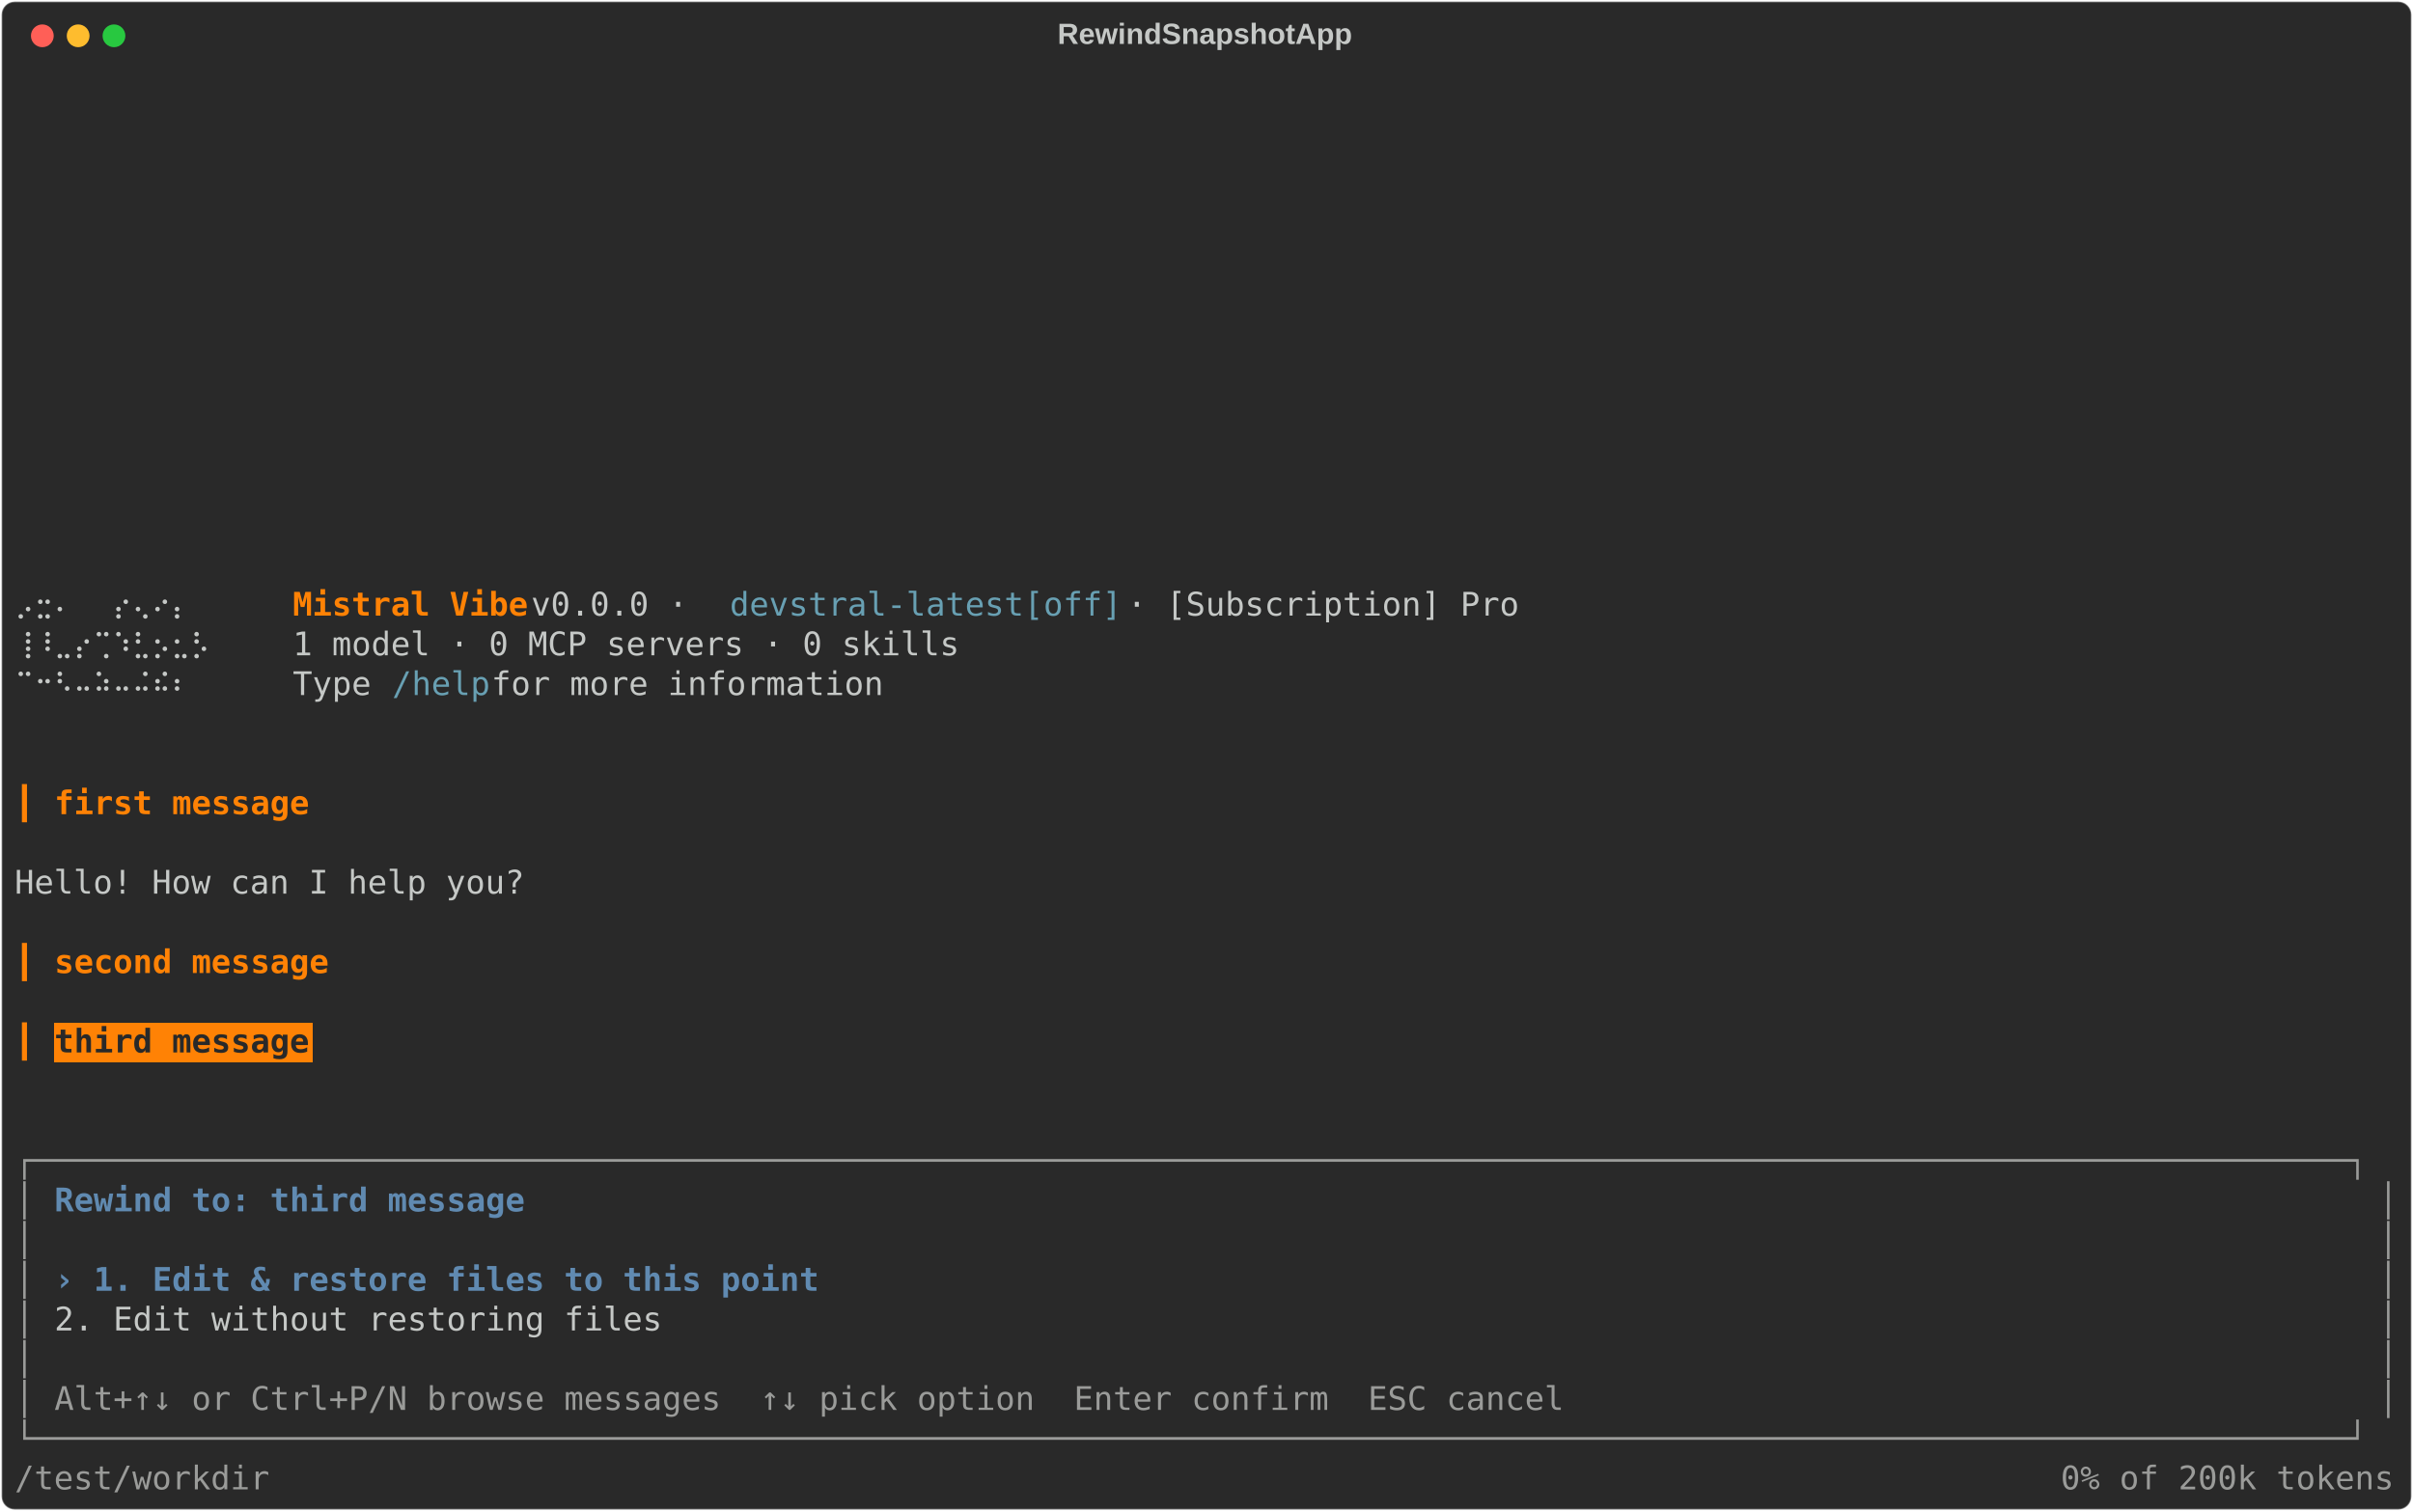
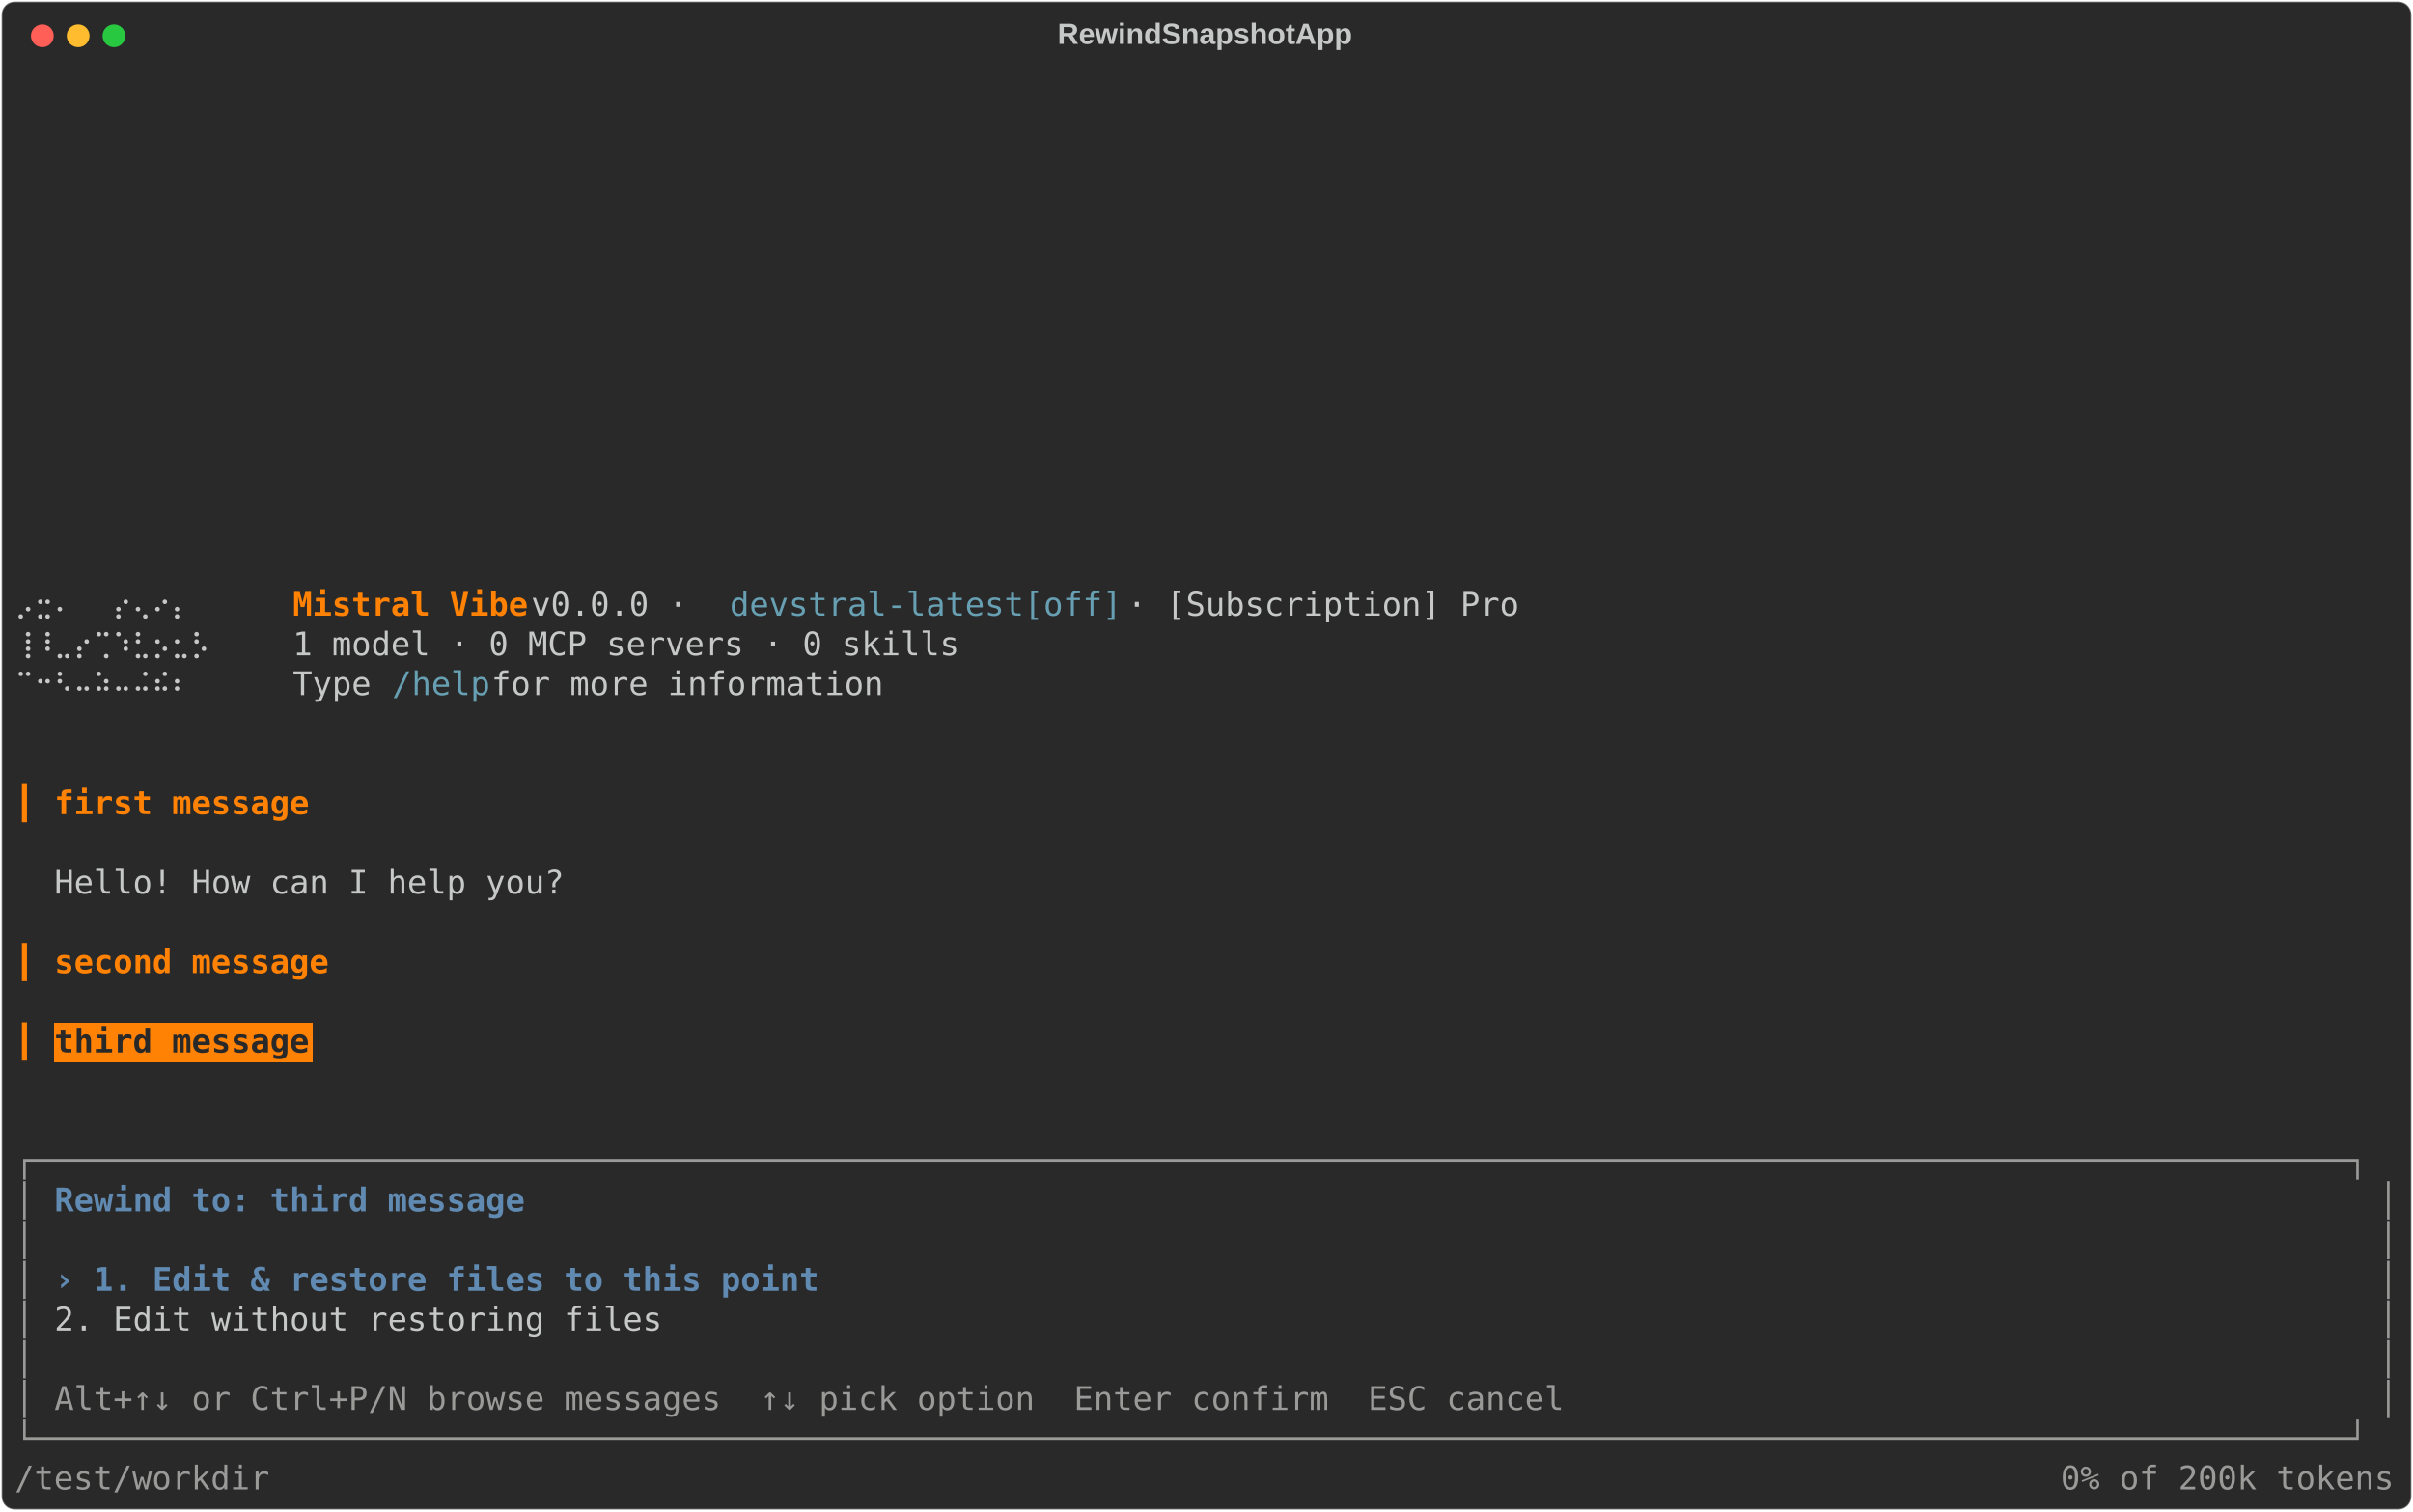
<svg xmlns="http://www.w3.org/2000/svg" class="rich-terminal" viewBox="0 0 1482 928.4">
  <style>

    @font-face {
        font-family: "Fira Code";
        src: local("FiraCode-Regular"),
                url("https://cdnjs.cloudflare.com/ajax/libs/firacode/6.2.0/woff2/FiraCode-Regular.woff2") format("woff2"),
                url("https://cdnjs.cloudflare.com/ajax/libs/firacode/6.2.0/woff/FiraCode-Regular.woff") format("woff");
        font-style: normal;
        font-weight: 400;
    }
    @font-face {
        font-family: "Fira Code";
        src: local("FiraCode-Bold"),
                url("https://cdnjs.cloudflare.com/ajax/libs/firacode/6.2.0/woff2/FiraCode-Bold.woff2") format("woff2"),
                url("https://cdnjs.cloudflare.com/ajax/libs/firacode/6.2.0/woff/FiraCode-Bold.woff") format("woff");
        font-style: bold;
        font-weight: 700;
    }

    .terminal-matrix {
        font-family: Fira Code, monospace;
        font-size: 20px;
        line-height: 24.4px;
        font-variant-east-asian: full-width;
    }

    .terminal-title {
        font-size: 18px;
        font-weight: bold;
        font-family: arial;
    }

    .terminal-r1 { fill: #c5c8c6 }
.terminal-r2 { fill: #ff8205;font-weight: bold }
.terminal-r3 { fill: #68a0b3 }
.terminal-r4 { fill: #ff8205 }
.terminal-r5 { fill: #292929;font-weight: bold }
.terminal-r6 { fill: #9a9b99 }
.terminal-r7 { fill: #608ab1;font-weight: bold }
    </style>
  <defs>
    <clipPath id="terminal-clip-terminal">
      <rect x="0" y="0" width="1463.0" height="877.4" />
    </clipPath>
    <clipPath id="terminal-line-0">
      <rect x="0" y="1.5" width="1464" height="24.65" />
    </clipPath>
    <clipPath id="terminal-line-1">
      <rect x="0" y="25.9" width="1464" height="24.65" />
    </clipPath>
    <clipPath id="terminal-line-2">
      <rect x="0" y="50.3" width="1464" height="24.65" />
    </clipPath>
    <clipPath id="terminal-line-3">
      <rect x="0" y="74.7" width="1464" height="24.65" />
    </clipPath>
    <clipPath id="terminal-line-4">
      <rect x="0" y="99.1" width="1464" height="24.65" />
    </clipPath>
    <clipPath id="terminal-line-5">
      <rect x="0" y="123.5" width="1464" height="24.65" />
    </clipPath>
    <clipPath id="terminal-line-6">
      <rect x="0" y="147.9" width="1464" height="24.65" />
    </clipPath>
    <clipPath id="terminal-line-7">
      <rect x="0" y="172.3" width="1464" height="24.65" />
    </clipPath>
    <clipPath id="terminal-line-8">
      <rect x="0" y="196.7" width="1464" height="24.65" />
    </clipPath>
    <clipPath id="terminal-line-9">
      <rect x="0" y="221.1" width="1464" height="24.65" />
    </clipPath>
    <clipPath id="terminal-line-10">
      <rect x="0" y="245.5" width="1464" height="24.65" />
    </clipPath>
    <clipPath id="terminal-line-11">
      <rect x="0" y="269.9" width="1464" height="24.65" />
    </clipPath>
    <clipPath id="terminal-line-12">
      <rect x="0" y="294.3" width="1464" height="24.65" />
    </clipPath>
    <clipPath id="terminal-line-13">
      <rect x="0" y="318.7" width="1464" height="24.65" />
    </clipPath>
    <clipPath id="terminal-line-14">
      <rect x="0" y="343.1" width="1464" height="24.65" />
    </clipPath>
    <clipPath id="terminal-line-15">
      <rect x="0" y="367.5" width="1464" height="24.65" />
    </clipPath>
    <clipPath id="terminal-line-16">
      <rect x="0" y="391.9" width="1464" height="24.65" />
    </clipPath>
    <clipPath id="terminal-line-17">
      <rect x="0" y="416.3" width="1464" height="24.65" />
    </clipPath>
    <clipPath id="terminal-line-18">
      <rect x="0" y="440.7" width="1464" height="24.65" />
    </clipPath>
    <clipPath id="terminal-line-19">
      <rect x="0" y="465.1" width="1464" height="24.65" />
    </clipPath>
    <clipPath id="terminal-line-20">
      <rect x="0" y="489.5" width="1464" height="24.65" />
    </clipPath>
    <clipPath id="terminal-line-21">
      <rect x="0" y="513.9" width="1464" height="24.65" />
    </clipPath>
    <clipPath id="terminal-line-22">
      <rect x="0" y="538.3" width="1464" height="24.65" />
    </clipPath>
    <clipPath id="terminal-line-23">
      <rect x="0" y="562.7" width="1464" height="24.65" />
    </clipPath>
    <clipPath id="terminal-line-24">
      <rect x="0" y="587.1" width="1464" height="24.65" />
    </clipPath>
    <clipPath id="terminal-line-25">
      <rect x="0" y="611.5" width="1464" height="24.65" />
    </clipPath>
    <clipPath id="terminal-line-26">
      <rect x="0" y="635.9" width="1464" height="24.65" />
    </clipPath>
    <clipPath id="terminal-line-27">
      <rect x="0" y="660.3" width="1464" height="24.65" />
    </clipPath>
    <clipPath id="terminal-line-28">
      <rect x="0" y="684.7" width="1464" height="24.65" />
    </clipPath>
    <clipPath id="terminal-line-29">
      <rect x="0" y="709.1" width="1464" height="24.65" />
    </clipPath>
    <clipPath id="terminal-line-30">
      <rect x="0" y="733.5" width="1464" height="24.65" />
    </clipPath>
    <clipPath id="terminal-line-31">
      <rect x="0" y="757.9" width="1464" height="24.65" />
    </clipPath>
    <clipPath id="terminal-line-32">
      <rect x="0" y="782.3" width="1464" height="24.65" />
    </clipPath>
    <clipPath id="terminal-line-33">
      <rect x="0" y="806.7" width="1464" height="24.65" />
    </clipPath>
    <clipPath id="terminal-line-34">
      <rect x="0" y="831.1" width="1464" height="24.65" />
    </clipPath>
  </defs>
  <rect fill="#292929" stroke="rgba(255,255,255,0.35)" stroke-width="1" x="1" y="1" width="1480" height="926.4" rx="8" />
  <text class="terminal-title" fill="#c5c8c6" text-anchor="middle" x="740" y="27">RewindSnapshotApp</text>
  <g transform="translate(26,22)">
    <circle cx="0" cy="0" r="7" fill="#ff5f57" />
    <circle cx="22" cy="0" r="7" fill="#febc2e" />
    <circle cx="44" cy="0" r="7" fill="#28c840" />
  </g>
  <g transform="translate(9, 41)" clip-path="url(#terminal-clip-terminal)">
    <rect fill="#ff8205" x="24.4" y="587.1" width="158.6" height="24.65" shape-rendering="crispEdges" />
    <g class="terminal-matrix">
      <text class="terminal-r1" x="1464" y="20" textLength="12.2" clip-path="url(#terminal-line-0)">
</text>
      <text class="terminal-r1" x="1464" y="44.4" textLength="12.2" clip-path="url(#terminal-line-1)">
</text>
      <text class="terminal-r1" x="1464" y="68.8" textLength="12.2" clip-path="url(#terminal-line-2)">
</text>
      <text class="terminal-r1" x="1464" y="93.2" textLength="12.2" clip-path="url(#terminal-line-3)">
</text>
      <text class="terminal-r1" x="1464" y="117.6" textLength="12.2" clip-path="url(#terminal-line-4)">
</text>
      <text class="terminal-r1" x="1464" y="142" textLength="12.2" clip-path="url(#terminal-line-5)">
</text>
      <text class="terminal-r1" x="1464" y="166.4" textLength="12.2" clip-path="url(#terminal-line-6)">
</text>
      <text class="terminal-r1" x="1464" y="190.8" textLength="12.2" clip-path="url(#terminal-line-7)">
</text>
      <text class="terminal-r1" x="1464" y="215.2" textLength="12.2" clip-path="url(#terminal-line-8)">
</text>
      <text class="terminal-r1" x="1464" y="239.6" textLength="12.2" clip-path="url(#terminal-line-9)">
</text>
      <text class="terminal-r1" x="1464" y="264" textLength="12.2" clip-path="url(#terminal-line-10)">
</text>
      <text class="terminal-r1" x="1464" y="288.4" textLength="12.2" clip-path="url(#terminal-line-11)">
</text>
      <text class="terminal-r1" x="1464" y="312.8" textLength="12.2" clip-path="url(#terminal-line-12)">
</text>
      <text class="terminal-r1" x="0" y="337.2" textLength="134.2" clip-path="url(#terminal-line-13)">  ⡠⣒⠄  ⡔⢄⠔⡄</text>
      <text class="terminal-r2" x="170.8" y="337.2" textLength="146.4" clip-path="url(#terminal-line-13)">Mistral Vibe</text>
      <text class="terminal-r1" x="317.2" y="337.2" textLength="122" clip-path="url(#terminal-line-13)"> v0.0.0 · </text>
      <text class="terminal-r3" x="439.2" y="337.2" textLength="244" clip-path="url(#terminal-line-13)">devstral-latest[off]</text>
      <text class="terminal-r1" x="683.2" y="337.2" textLength="256.2" clip-path="url(#terminal-line-13)"> · [Subscription] Pro</text>
      <text class="terminal-r1" x="1464" y="337.2" textLength="12.2" clip-path="url(#terminal-line-13)">
</text>
      <text class="terminal-r1" x="0" y="361.6" textLength="134.2" clip-path="url(#terminal-line-14)"> ⢸⠸⣀⡔⢉⠱⣃⡢⣂⡣</text>
      <text class="terminal-r1" x="170.8" y="361.6" textLength="414.8" clip-path="url(#terminal-line-14)">1 model · 0 MCP servers · 0 skills</text>
      <text class="terminal-r1" x="1464" y="361.6" textLength="12.2" clip-path="url(#terminal-line-14)">
</text>
      <text class="terminal-r1" x="0" y="386" textLength="134.2" clip-path="url(#terminal-line-15)">  ⠉⠒⠣⠤⠵⠤⠬⠮⠆</text>
      <text class="terminal-r1" x="170.8" y="386" textLength="61" clip-path="url(#terminal-line-15)">Type </text>
      <text class="terminal-r3" x="231.8" y="386" textLength="61" clip-path="url(#terminal-line-15)">/help</text>
      <text class="terminal-r1" x="292.8" y="386" textLength="256.2" clip-path="url(#terminal-line-15)"> for more information</text>
      <text class="terminal-r1" x="1464" y="386" textLength="12.2" clip-path="url(#terminal-line-15)">
</text>
      <text class="terminal-r1" x="1464" y="410.4" textLength="12.2" clip-path="url(#terminal-line-16)">
</text>
      <text class="terminal-r1" x="1464" y="434.8" textLength="12.2" clip-path="url(#terminal-line-17)">
</text>
      <text class="terminal-r4" x="0" y="459.2" textLength="12.2" clip-path="url(#terminal-line-18)">┃</text>
      <text class="terminal-r2" x="24.4" y="459.2" textLength="158.6" clip-path="url(#terminal-line-18)">first message</text>
      <text class="terminal-r1" x="1464" y="459.2" textLength="12.2" clip-path="url(#terminal-line-18)">
</text>
      <text class="terminal-r1" x="1464" y="483.6" textLength="12.2" clip-path="url(#terminal-line-19)">
</text>
-       <text class="terminal-r1" x="0" y="508" textLength="317.2" clip-path="url(#terminal-line-20)">Hello! How can I help you?</text>
+       <text class="terminal-r1" x="24.4" y="508" textLength="317.2" clip-path="url(#terminal-line-20)">Hello! How can I help you?</text>
      <text class="terminal-r1" x="1464" y="508" textLength="12.2" clip-path="url(#terminal-line-20)">
</text>
      <text class="terminal-r1" x="1464" y="532.4" textLength="12.2" clip-path="url(#terminal-line-21)">
</text>
      <text class="terminal-r4" x="0" y="556.8" textLength="12.2" clip-path="url(#terminal-line-22)">┃</text>
      <text class="terminal-r2" x="24.4" y="556.8" textLength="170.8" clip-path="url(#terminal-line-22)">second message</text>
      <text class="terminal-r1" x="1464" y="556.8" textLength="12.2" clip-path="url(#terminal-line-22)">
</text>
      <text class="terminal-r1" x="1464" y="581.2" textLength="12.2" clip-path="url(#terminal-line-23)">
</text>
      <text class="terminal-r4" x="0" y="605.6" textLength="12.2" clip-path="url(#terminal-line-24)">┃</text>
      <text class="terminal-r5" x="24.4" y="605.6" textLength="158.6" clip-path="url(#terminal-line-24)">third message</text>
      <text class="terminal-r1" x="1464" y="605.6" textLength="12.2" clip-path="url(#terminal-line-24)">
</text>
      <text class="terminal-r1" x="1464" y="630" textLength="12.2" clip-path="url(#terminal-line-25)">
</text>
      <text class="terminal-r1" x="1464" y="654.4" textLength="12.2" clip-path="url(#terminal-line-26)">
</text>
      <text class="terminal-r6" x="0" y="678.8" textLength="1464" clip-path="url(#terminal-line-27)">┌──────────────────────────────────────────────────────────────────────────────────────────────────────────────────────┐</text>
      <text class="terminal-r1" x="1464" y="678.8" textLength="12.2" clip-path="url(#terminal-line-27)">
</text>
      <text class="terminal-r6" x="0" y="703.2" textLength="12.2" clip-path="url(#terminal-line-28)">│</text>
      <text class="terminal-r7" x="24.4" y="703.2" textLength="292.8" clip-path="url(#terminal-line-28)">Rewind to: third message</text>
      <text class="terminal-r6" x="1451.8" y="703.2" textLength="12.2" clip-path="url(#terminal-line-28)">│</text>
      <text class="terminal-r1" x="1464" y="703.2" textLength="12.2" clip-path="url(#terminal-line-28)">
</text>
      <text class="terminal-r6" x="0" y="727.6" textLength="12.2" clip-path="url(#terminal-line-29)">│</text>
      <text class="terminal-r6" x="1451.8" y="727.6" textLength="12.2" clip-path="url(#terminal-line-29)">│</text>
      <text class="terminal-r1" x="1464" y="727.6" textLength="12.2" clip-path="url(#terminal-line-29)">
</text>
      <text class="terminal-r6" x="0" y="752" textLength="12.2" clip-path="url(#terminal-line-30)">│</text>
      <text class="terminal-r7" x="24.4" y="752" textLength="475.8" clip-path="url(#terminal-line-30)">› 1. Edit &amp; restore files to this point</text>
      <text class="terminal-r6" x="1451.8" y="752" textLength="12.2" clip-path="url(#terminal-line-30)">│</text>
      <text class="terminal-r1" x="1464" y="752" textLength="12.2" clip-path="url(#terminal-line-30)">
</text>
      <text class="terminal-r6" x="0" y="776.4" textLength="12.2" clip-path="url(#terminal-line-31)">│</text>
      <text class="terminal-r1" x="24.4" y="776.4" textLength="402.6" clip-path="url(#terminal-line-31)">  2. Edit without restoring files</text>
      <text class="terminal-r6" x="1451.8" y="776.4" textLength="12.2" clip-path="url(#terminal-line-31)">│</text>
      <text class="terminal-r1" x="1464" y="776.4" textLength="12.2" clip-path="url(#terminal-line-31)">
</text>
      <text class="terminal-r6" x="0" y="800.8" textLength="12.2" clip-path="url(#terminal-line-32)">│</text>
      <text class="terminal-r6" x="1451.8" y="800.8" textLength="12.2" clip-path="url(#terminal-line-32)">│</text>
      <text class="terminal-r1" x="1464" y="800.8" textLength="12.2" clip-path="url(#terminal-line-32)">
</text>
      <text class="terminal-r6" x="0" y="825.2" textLength="12.2" clip-path="url(#terminal-line-33)">│</text>
      <text class="terminal-r6" x="24.4" y="825.2" textLength="939.4" clip-path="url(#terminal-line-33)">Alt+↑↓ or Ctrl+P/N browse messages  ↑↓ pick option  Enter confirm  ESC cancel</text>
      <text class="terminal-r6" x="1451.8" y="825.2" textLength="12.2" clip-path="url(#terminal-line-33)">│</text>
      <text class="terminal-r1" x="1464" y="825.2" textLength="12.2" clip-path="url(#terminal-line-33)">
</text>
      <text class="terminal-r6" x="0" y="849.6" textLength="1464" clip-path="url(#terminal-line-34)">└──────────────────────────────────────────────────────────────────────────────────────────────────────────────────────┘</text>
      <text class="terminal-r1" x="1464" y="849.6" textLength="12.2" clip-path="url(#terminal-line-34)">
</text>
      <text class="terminal-r6" x="0" y="874" textLength="158.6" clip-path="url(#terminal-line-35)">/test/workdir</text>
      <text class="terminal-r6" x="1256.6" y="874" textLength="207.4" clip-path="url(#terminal-line-35)">0% of 200k tokens</text>
    </g>
  </g>
</svg>
